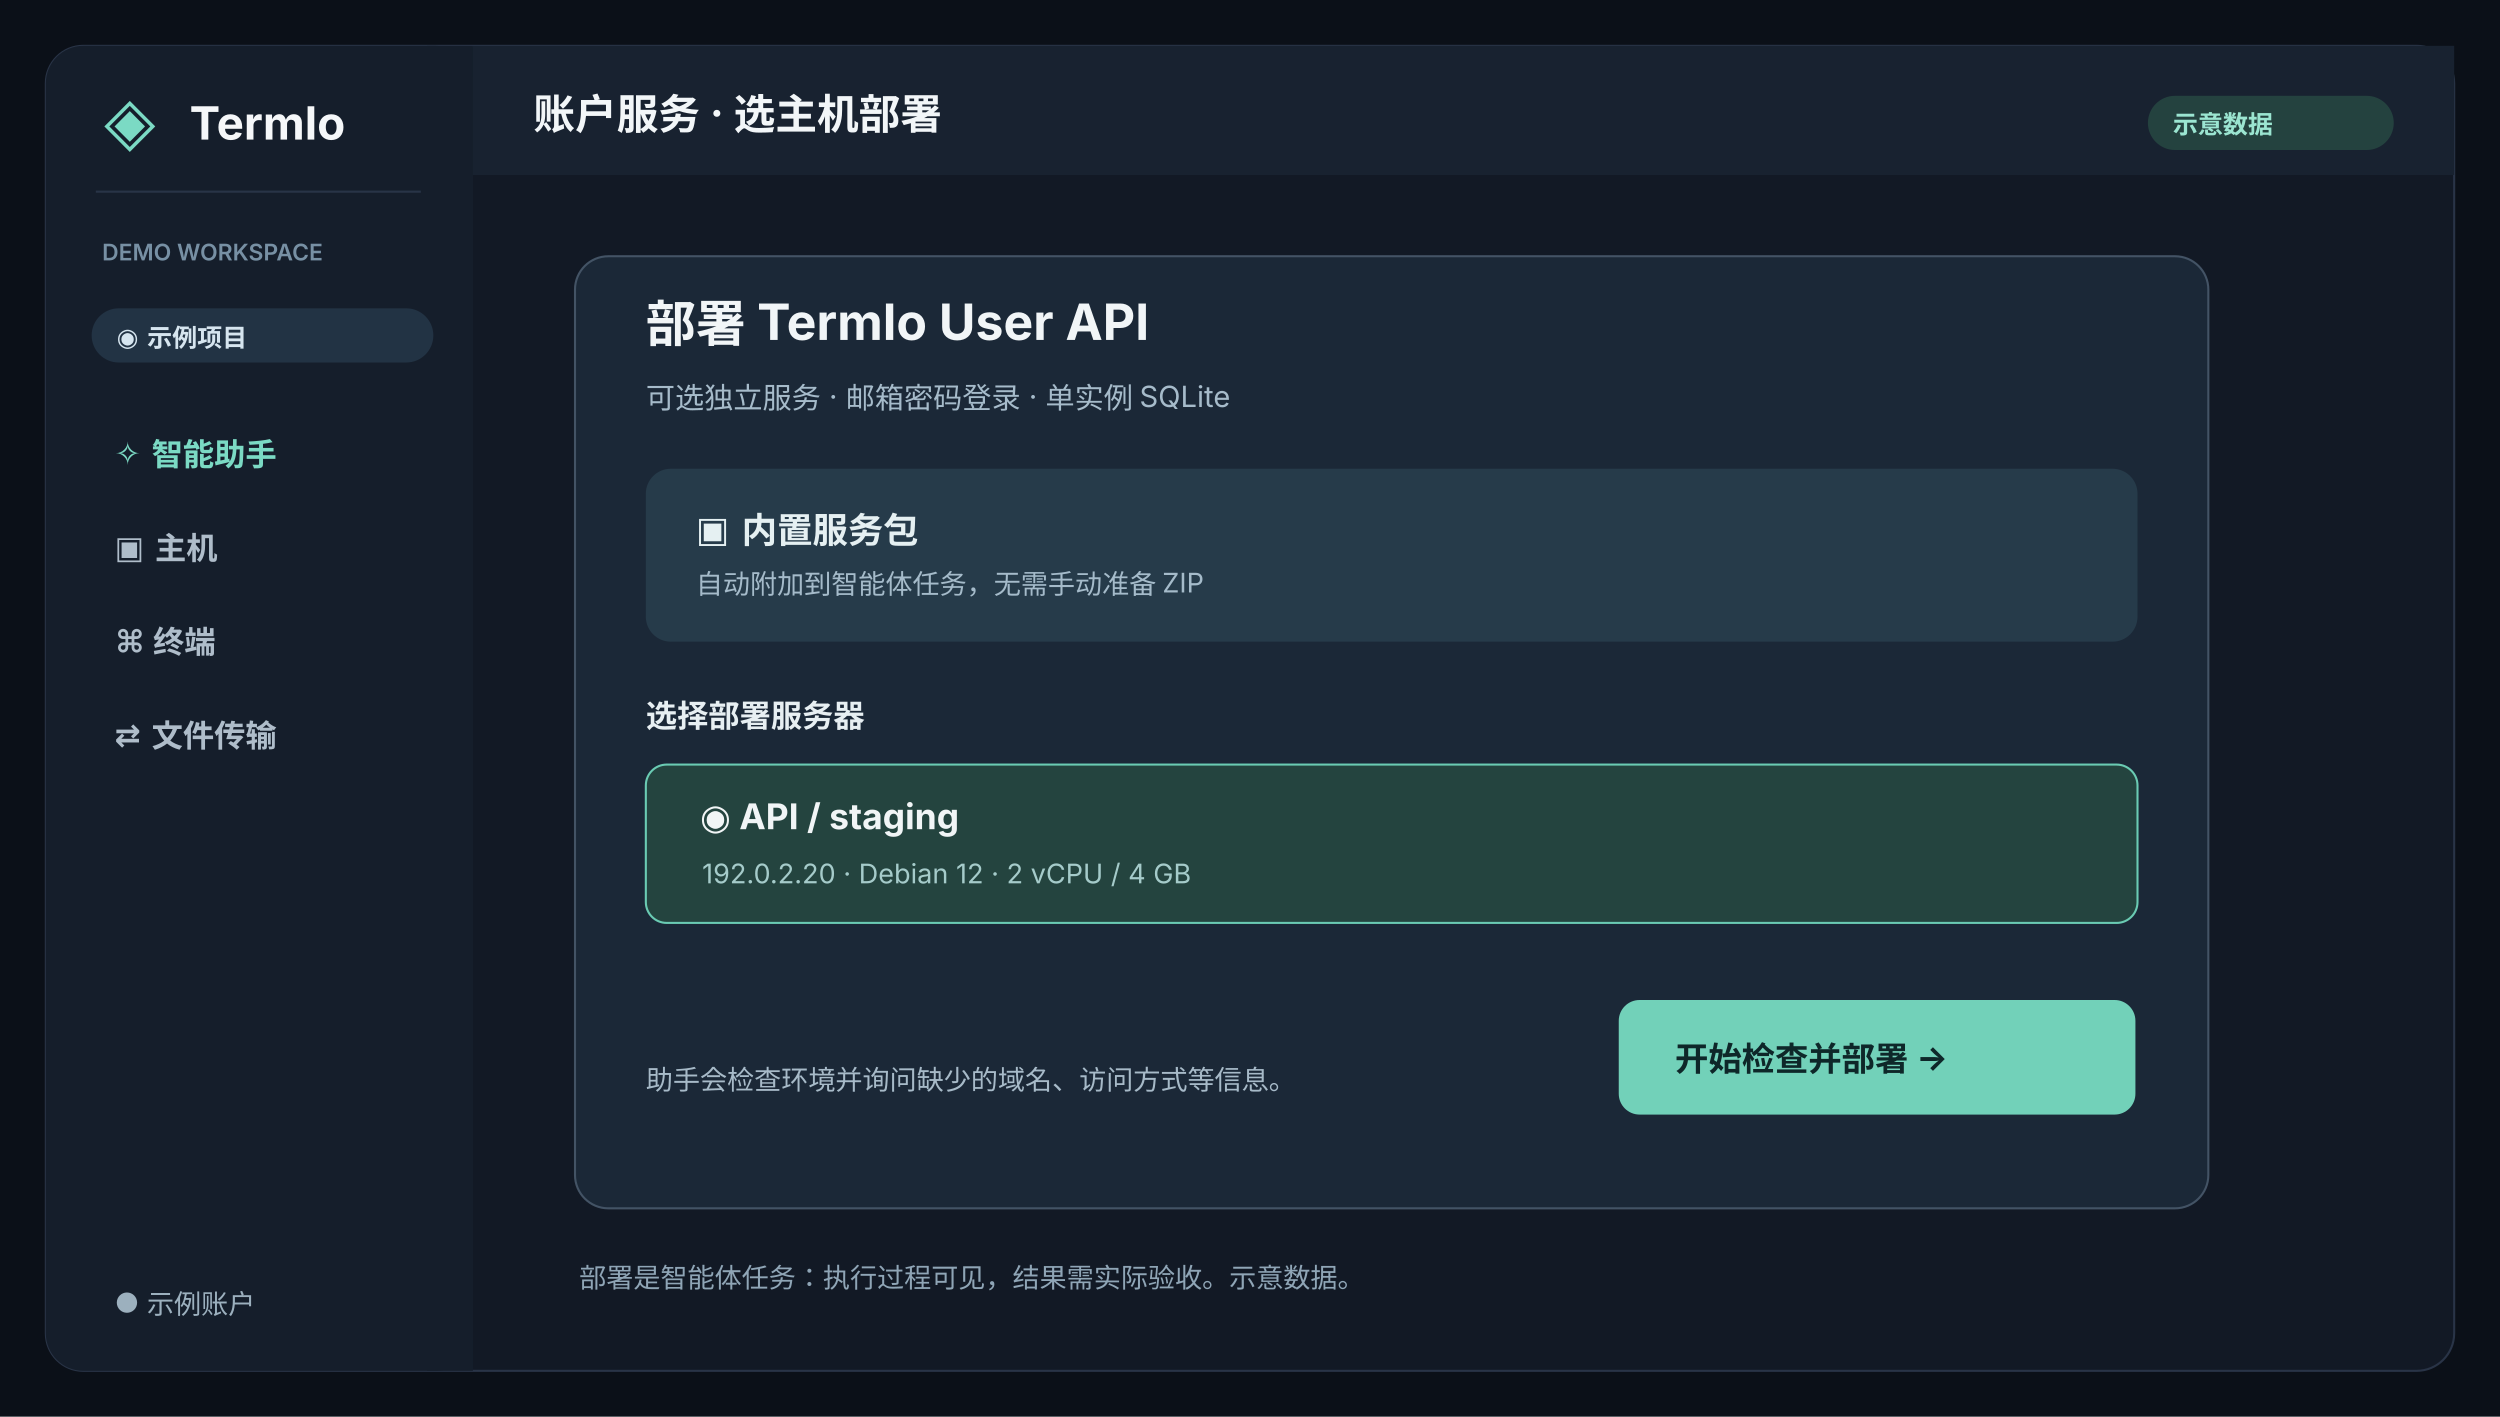
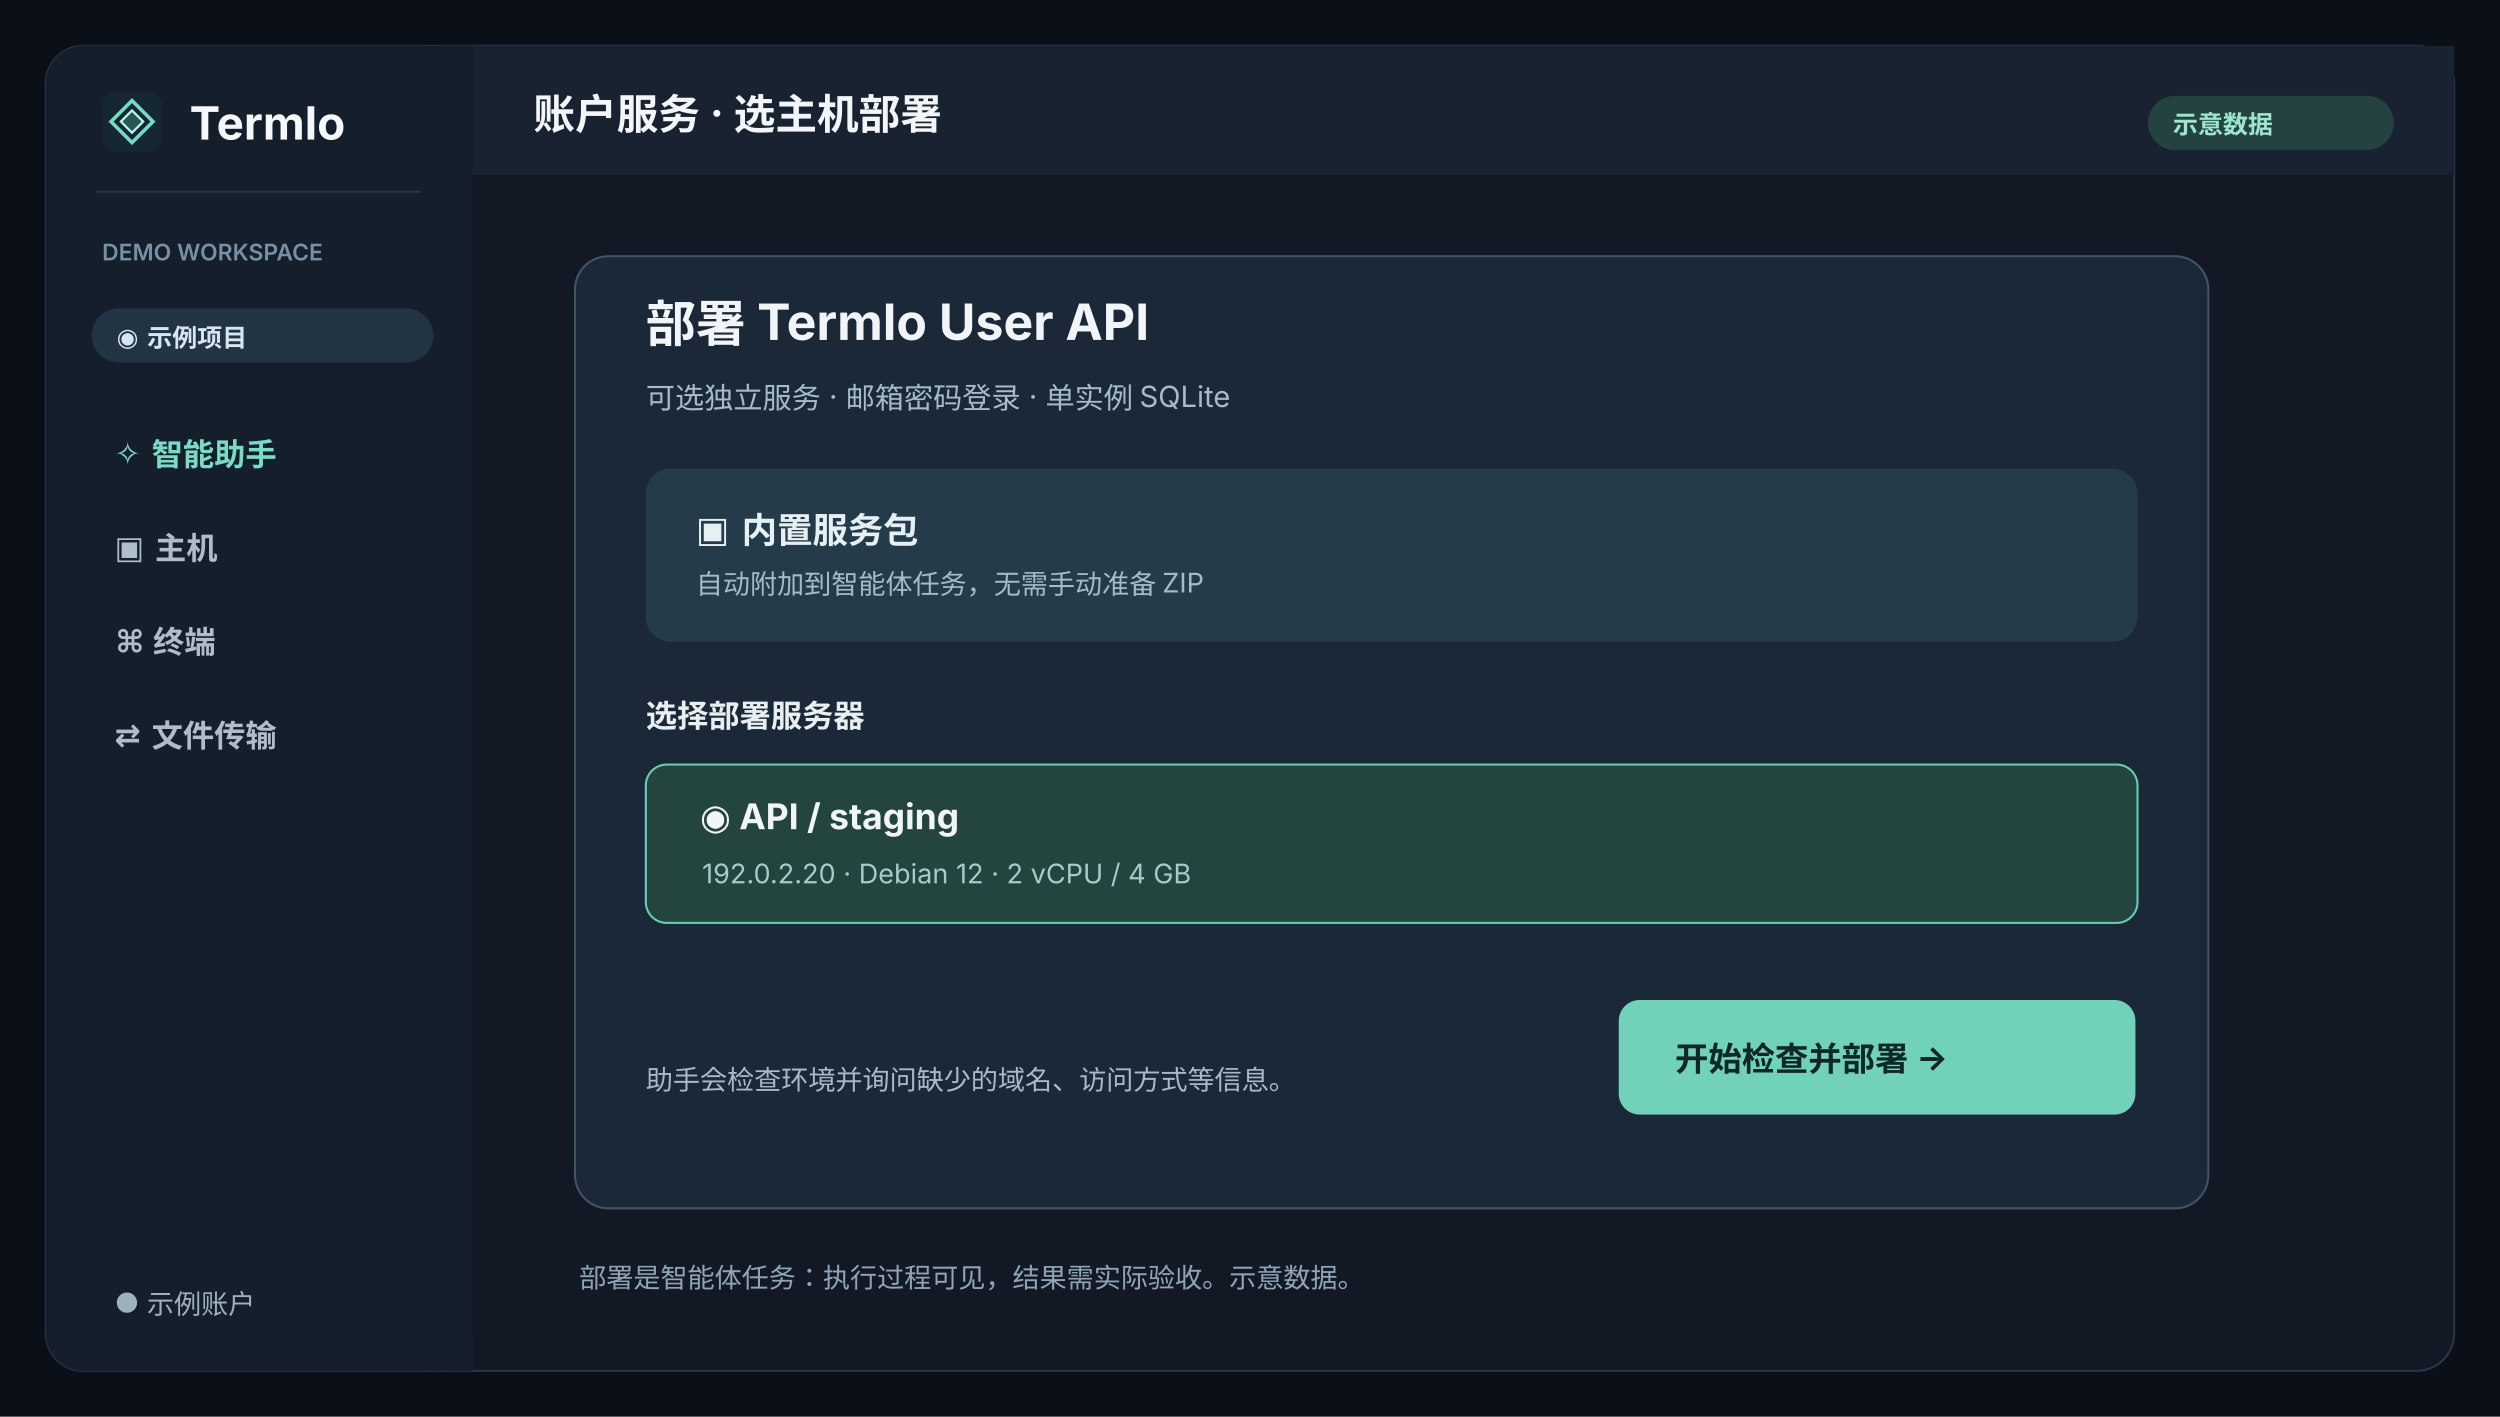
<svg xmlns="http://www.w3.org/2000/svg" width="1200" height="680" viewBox="0 0 1200 680">
  <rect width="1200" height="680" fill="#0b1018" />
  <rect x="22" y="22" width="1156" height="636" rx="18" fill="#121925" stroke="#293447" />
  <rect x="22" y="22" width="205" height="636" rx="18" fill="#151e2b" stroke="none" />
  <rect x="205" y="22" width="22" height="636" rx="0" fill="#151e2b" stroke="none" />
-   <text x="50" y="69" fill="#7bdac4" font-family="Inter,Segoe UI,Arial,sans-serif" font-size="32" font-weight="700">◈</text>
+   <g transform="translate(48 43) scale(0.12)">
+     <rect x="8" y="8" width="240" height="240" rx="52" fill="#162733" />
+     <path d="M128 34 222 128 128 222 34 128Z M128 54 202 128 128 202 54 128Z" fill="#73DCC4" fill-rule="evenodd" />
+     <path d="M128 77 179 128 128 179 77 128Z M128 91 165 128 128 165 91 128Z" fill="#B7F5E6" fill-rule="evenodd" />
+     <path d="M128 91 165 128 128 165 91 128Z" fill="#265750" />
+   </g>
  <text x="91" y="67" fill="#f5f7f9" font-family="Inter,Segoe UI,Arial,sans-serif" font-size="22" font-weight="700">Termlo</text>
  <path d="M46 92H202" stroke="#283447" />
  <text x="49" y="125" fill="#7790a4" font-family="Inter,Segoe UI,Arial,sans-serif" font-size="11" font-weight="600">DEMO WORKSPACE</text>
  <rect x="44" y="148" width="164" height="26" rx="13" fill="#223344" stroke="none" />
  <text x="56" y="166" fill="#d6e5ef" font-family="Inter,Segoe UI,Arial,sans-serif" font-size="12" font-weight="600">◉  示例项目</text>
  <text x="55" y="223" fill="#7bdac4" font-family="Inter,Segoe UI,Arial,sans-serif" font-size="15" font-weight="600">✧  智能助手</text>
  <text x="55" y="268" fill="#afbdca" font-family="Inter,Segoe UI,Arial,sans-serif" font-size="15" font-weight="600">▣  主机</text>
  <text x="55" y="313" fill="#afbdca" font-family="Inter,Segoe UI,Arial,sans-serif" font-size="15" font-weight="600">⌘  终端</text>
  <text x="55" y="358" fill="#afbdca" font-family="Inter,Segoe UI,Arial,sans-serif" font-size="15" font-weight="600">⇄  文件传输</text>
  <text x="55" y="630" fill="#9cb0be" font-family="Inter,Segoe UI,Arial,sans-serif" font-size="13" font-weight="400">●  示例账户</text>
  <rect x="227" y="22" width="951" height="62" rx="0" fill="#182230" stroke="none" />
  <text x="256" y="62" fill="#f2f6f8" font-family="Inter,Segoe UI,Arial,sans-serif" font-size="20" font-weight="650">账户服务 · 选主机部署</text>
  <rect x="1031" y="46" width="118" height="26" rx="13" fill="#24423f" stroke="none" />
  <text x="1043" y="64" fill="#9be5d1" font-family="Inter,Segoe UI,Arial,sans-serif" font-size="12" font-weight="600">示意数据</text>
  <rect x="276" y="123" width="784" height="457" rx="16" fill="#1b2837" stroke="#435365" />
  <text x="310" y="164" fill="#f1f5f7" font-family="Inter,Segoe UI,Arial,sans-serif" font-size="24" font-weight="650">部署 Termlo User API</text>
  <text x="310" y="196" fill="#a6bbca" font-family="Inter,Segoe UI,Arial,sans-serif" font-size="14" font-weight="400">可选独立服务 · 邮箱密码登录 · 单实例 SQLite</text>
  <rect x="310" y="225" width="716" height="83" rx="12" fill="#263b4a" stroke="none" />
  <text x="334" y="260" fill="#e5f0f2" font-family="Inter,Segoe UI,Arial,sans-serif" font-size="17" font-weight="650">▣  内置服务包</text>
  <text x="334" y="285" fill="#a5bbca" font-family="Inter,Segoe UI,Arial,sans-serif" font-size="13" font-weight="400">自动附加到智能体任务，无需手动准备 ZIP</text>
  <text x="310" y="349" fill="#e7eff2" font-family="Inter,Segoe UI,Arial,sans-serif" font-size="15" font-weight="650">选择部署服务器</text>
  <rect x="310" y="367" width="716" height="76" rx="10" fill="#24443f" stroke="#6acbb3" />
  <text x="336" y="398" fill="#f1f5f6" font-family="Inter,Segoe UI,Arial,sans-serif" font-size="17" font-weight="650">◉  API / staging</text>
  <text x="337" y="424" fill="#a5cbca" font-family="Inter,Segoe UI,Arial,sans-serif" font-size="13" font-weight="400">192.0.2.20  ·  Debian 12  ·  2 vCPU / 4 GB</text>
  <rect x="777" y="480" width="248" height="55" rx="10" fill="#72d1b9" stroke="none" />
  <text x="804" y="514" fill="#0e2729" font-family="Inter,Segoe UI,Arial,sans-serif" font-size="16" font-weight="700">开始检查并部署 →</text>
  <text x="310" y="523" fill="#a7bac8" font-family="Inter,Segoe UI,Arial,sans-serif" font-size="13" font-weight="400">助手会检查环境并询问缺少的域名、访问方式等信息。</text>
  <text x="278" y="618" fill="#8fa5b6" font-family="Inter,Segoe UI,Arial,sans-serif" font-size="13" font-weight="400">部署是智能体任务：执行过程可见，结果需实际验收。示意数据。</text>
</svg>
